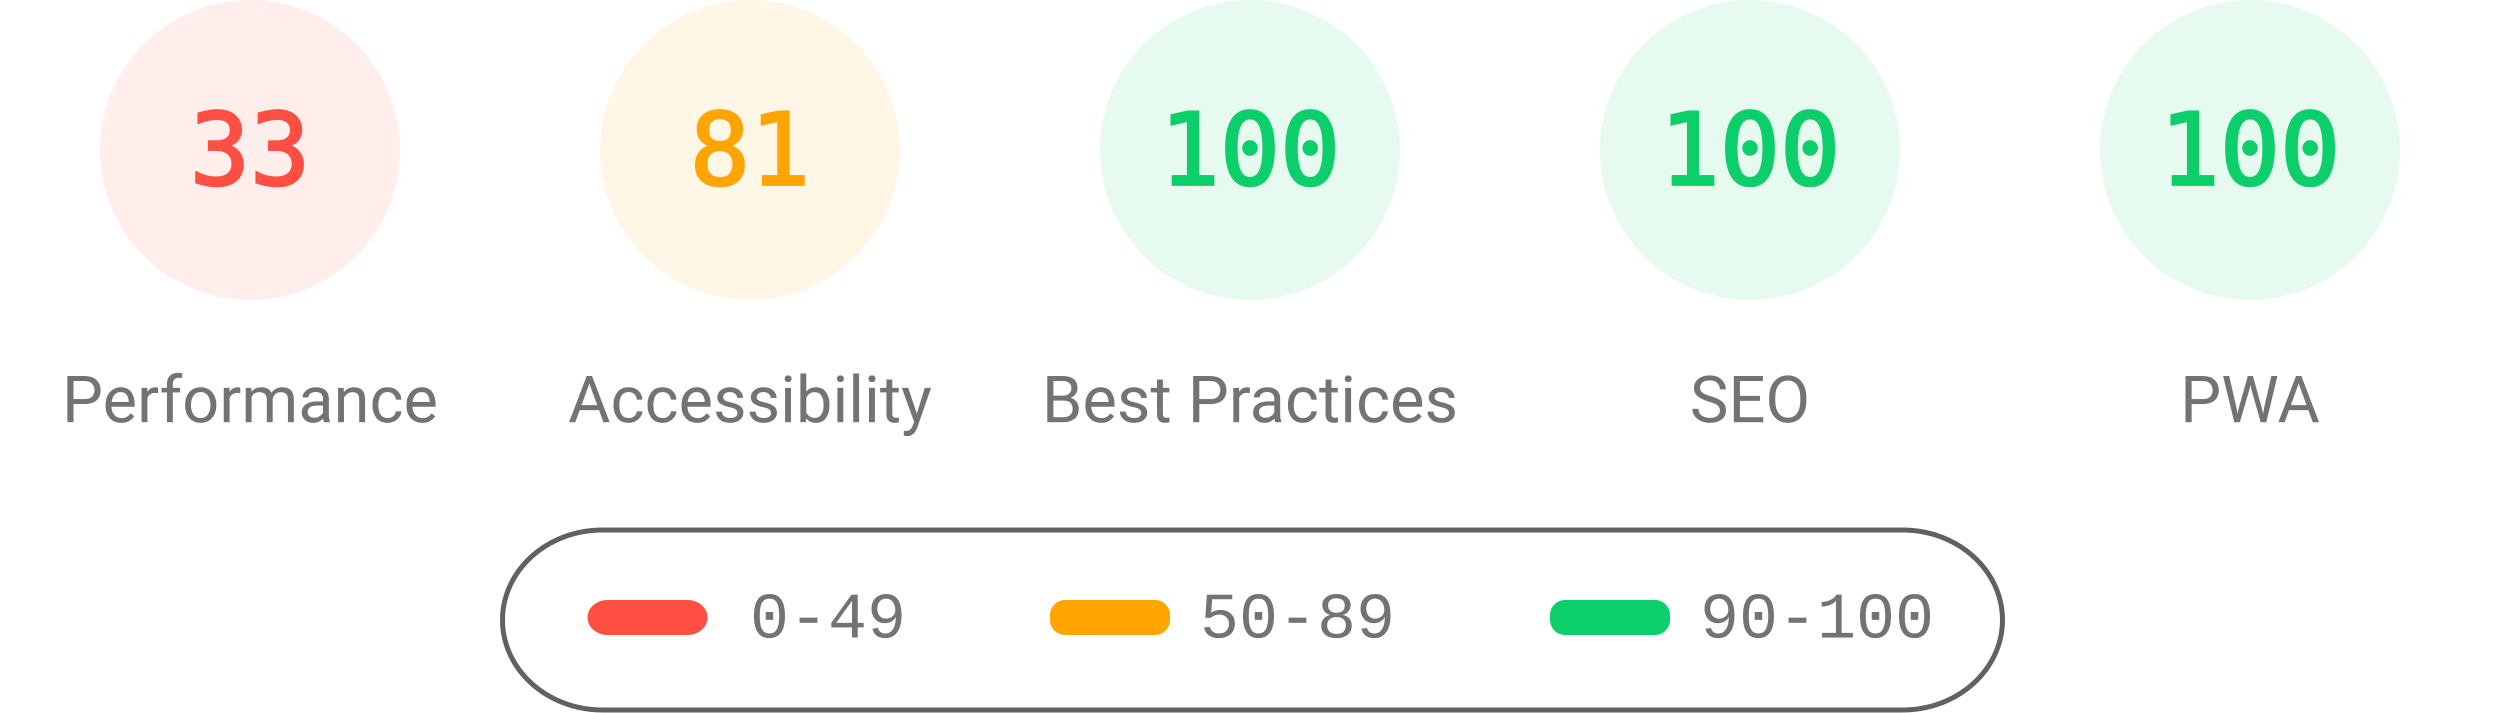
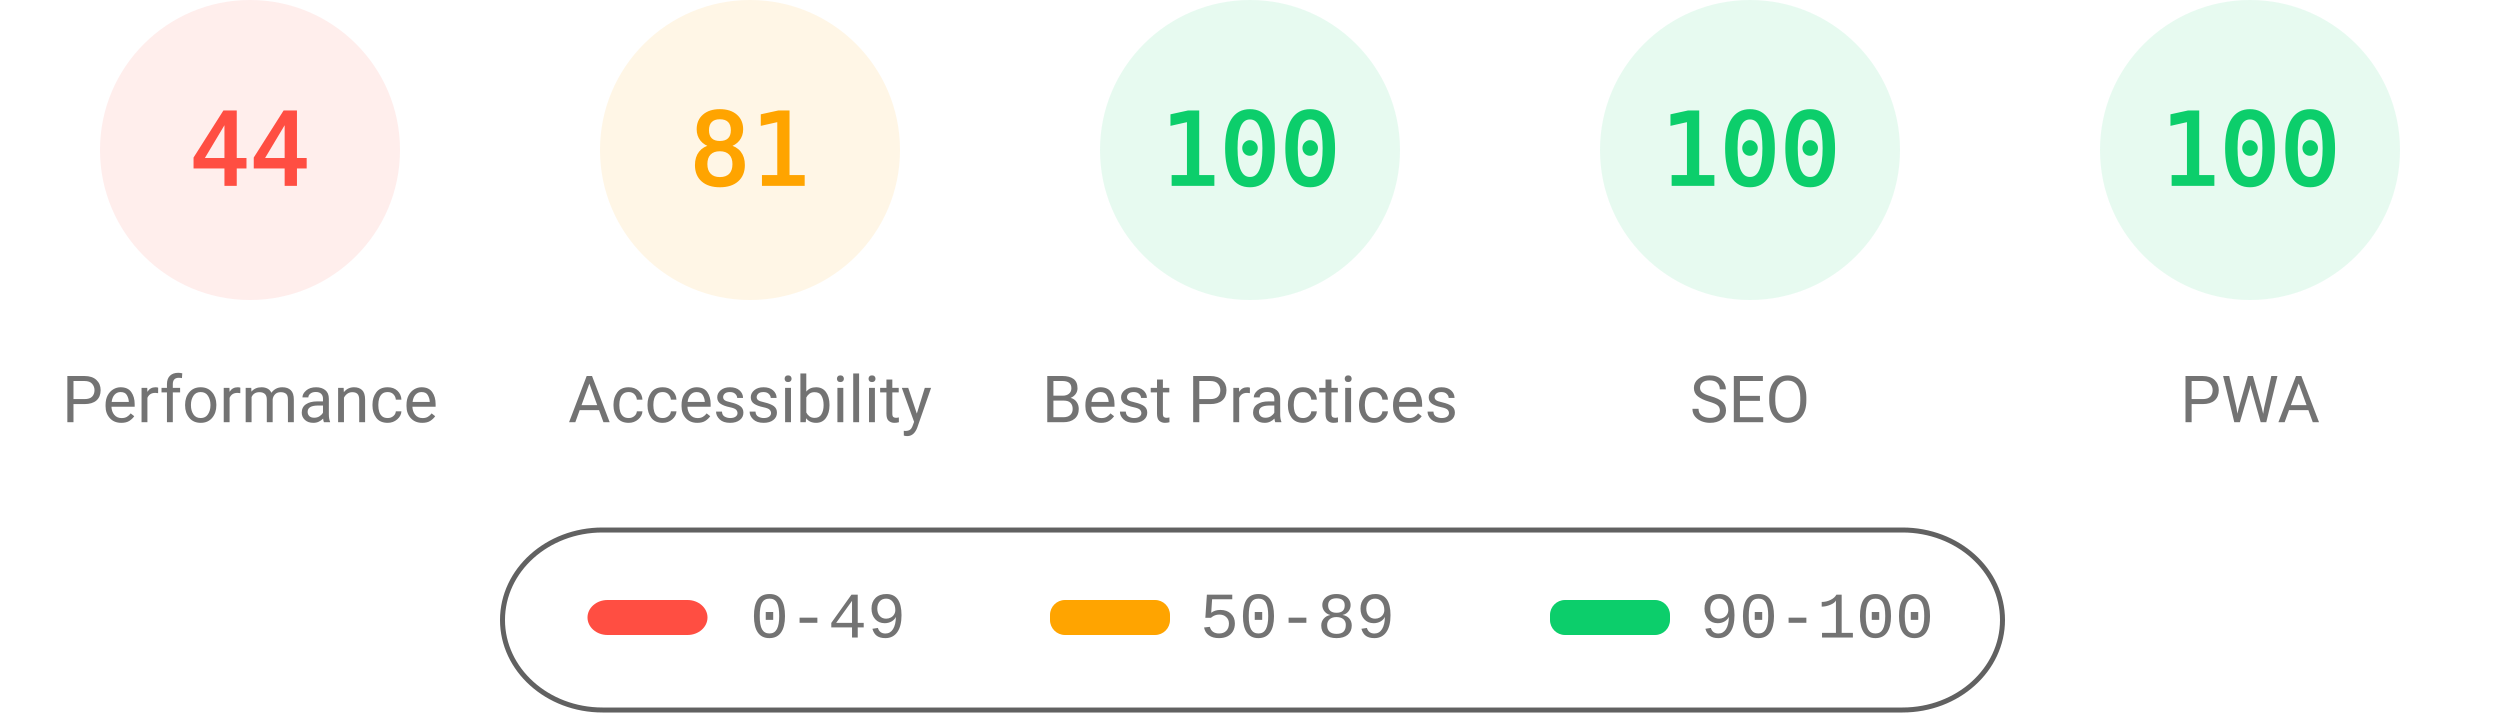
<svg xmlns="http://www.w3.org/2000/svg" fill="none" width="1000" height="285">
  <style>.gauge-base{opacity:.1}.gauge-arc{fill:none;animation-delay:250ms;stroke-linecap:round;transform:rotate(-90deg);transform-origin:100px 60px;animation:load-gauge 1s ease forwards}.guage-text{font-size:40px;font-family:monospace;text-align:center}.guage-red{color:#ff4e42;fill:#ff4e42;stroke:#ff4e42}.guage-orange{color:#ffa400;fill:#ffa400;stroke:#ffa400}.guage-green{color:#0cce6b;fill:#0cce6b;stroke:#0cce6b}.guage-undefined{color:#5c5c5c;fill:#5c5c5c;stroke:#5c5c5c}.guage-title{color:#737373;fill:#737373;stroke:none;font-size:26px;line-height:26px;font-family:Roboto,Halvetica,Arial,sans-serif}@keyframes load-gauge{from{stroke-dasharray:0 352.858}}</style>
  <svg class="guage-div guage-perf guage-red" viewBox="0 0 200 200" width="200" height="200">
    <circle class="gauge-base" r="56" cx="100" cy="60" stroke-width="8" />
-     <circle class="gauge-arc guage-arc-1" r="56" cx="100" cy="60" stroke-width="8" style="stroke-dasharray:116.113,351.858" />
-     <text class="guage-text" x="100" y="60" alignment-baseline="central" dominant-baseline="central" text-anchor="middle">33</text>
+     <circle class="gauge-arc guage-arc-1" r="56" cx="100" cy="60" stroke-width="8" style="stroke-dasharray:154.818,351.858" />
+     <text class="guage-text" x="100" y="60" alignment-baseline="central" dominant-baseline="central" text-anchor="middle">44</text>
    <text class="guage-title" x="100" y="160" alignment-baseline="central" dominant-baseline="central" text-anchor="middle">Performance</text>
  </svg>
  <svg class="guage-div guage-acc guage-orange" viewBox="0 0 200 200" width="200" height="200" x="200">
    <circle class="gauge-base" r="56" cx="100" cy="60" stroke-width="8" />
    <circle class="gauge-arc guage-arc-2" r="56" cx="100" cy="60" stroke-width="8" style="stroke-dasharray:285.005,351.858" />
    <text class="guage-text" x="100" y="60" alignment-baseline="central" dominant-baseline="central" text-anchor="middle">81</text>
    <text class="guage-title" x="100" y="160" alignment-baseline="central" dominant-baseline="central" text-anchor="middle">Accessibility</text>
  </svg>
  <svg class="guage-div guage-best guage-green" viewBox="0 0 200 200" width="200" height="200" x="400">
    <circle class="gauge-base" r="56" cx="100" cy="60" stroke-width="8" />
    <circle class="gauge-arc guage-arc-3" r="56" cx="100" cy="60" stroke-width="8" style="stroke-dasharray:351.858,351.858" />
    <text class="guage-text" x="100" y="60" alignment-baseline="central" dominant-baseline="central" text-anchor="middle">100</text>
    <text class="guage-title" x="100" y="160" alignment-baseline="central" dominant-baseline="central" text-anchor="middle">Best Practices</text>
  </svg>
  <svg class="guage-div guage-seo guage-green" viewBox="0 0 200 200" width="200" height="200" x="600">
    <circle class="gauge-base" r="56" cx="100" cy="60" stroke-width="8" />
    <circle class="gauge-arc guage-arc-4" r="56" cx="100" cy="60" stroke-width="8" style="stroke-dasharray:351.858,351.858" />
    <text class="guage-text" x="100" y="60" alignment-baseline="central" dominant-baseline="central" text-anchor="middle">100</text>
    <text class="guage-title" x="100" y="160" alignment-baseline="central" dominant-baseline="central" text-anchor="middle">SEO</text>
  </svg>
  <svg class="guage-div guage-pwa guage-green" viewBox="0 0 200 200" width="200" height="200" x="800">
    <circle class="gauge-base" r="56" cx="100" cy="60" stroke-width="8" />
    <circle class="gauge-arc guage-arc-4" r="56" cx="100" cy="60" stroke-width="8" style="stroke-dasharray:351.858,351.858" />
    <text class="guage-text" x="100" y="60" alignment-baseline="central" dominant-baseline="central" text-anchor="middle">100</text>
    <text class="guage-title" x="100" y="160" alignment-baseline="central" dominant-baseline="central" text-anchor="middle">PWA</text>
  </svg>
  <svg width="604" height="76" x="200" y="210">
    <path fill="none" id="canvas_background" d="M-1-1h604v80H-1z" />
    <rect fill-opacity="0" stroke="#616161" stroke-width="2" rx="40" id="svg_2" height="72" width="600" y="2" x="1" fill="#000" />
    <rect stroke="#000" rx="8" id="svg_3" height="14" width="48" y="30" x="35" stroke-opacity="null" stroke-width="0" fill="#ff4e42" />
    <rect stroke="#000" rx="6" id="svg_4" height="14" width="48" y="30" x="220" stroke-opacity="null" stroke-width="0" fill="#ffa400" />
    <rect stroke="#000" rx="6" id="svg_5" height="14" width="48" y="30" x="420" stroke-opacity="null" stroke-width="0" fill="#0cce6b" />
    <text xml:space="preserve" text-anchor="start" font-family="'Courier New', Courier, monospace" font-size="26" id="svg_6" y="45" x="100" stroke-opacity="null" stroke-width="0" stroke="#000" fill="#737373">0-49</text>
    <text xml:space="preserve" text-anchor="start" font-family="'Courier New', Courier, monospace" font-size="26" id="svg_7" y="45" x="280" stroke-opacity="null" stroke-width="0" stroke="#000" fill="#737373">50-89</text>
    <text xml:space="preserve" text-anchor="start" font-family="'Courier New', Courier, monospace" font-size="26" id="svg_8" y="45" x="480" stroke-opacity="null" stroke-width="0" stroke="#000" fill="#737373">90-100</text>
  </svg>
</svg>
